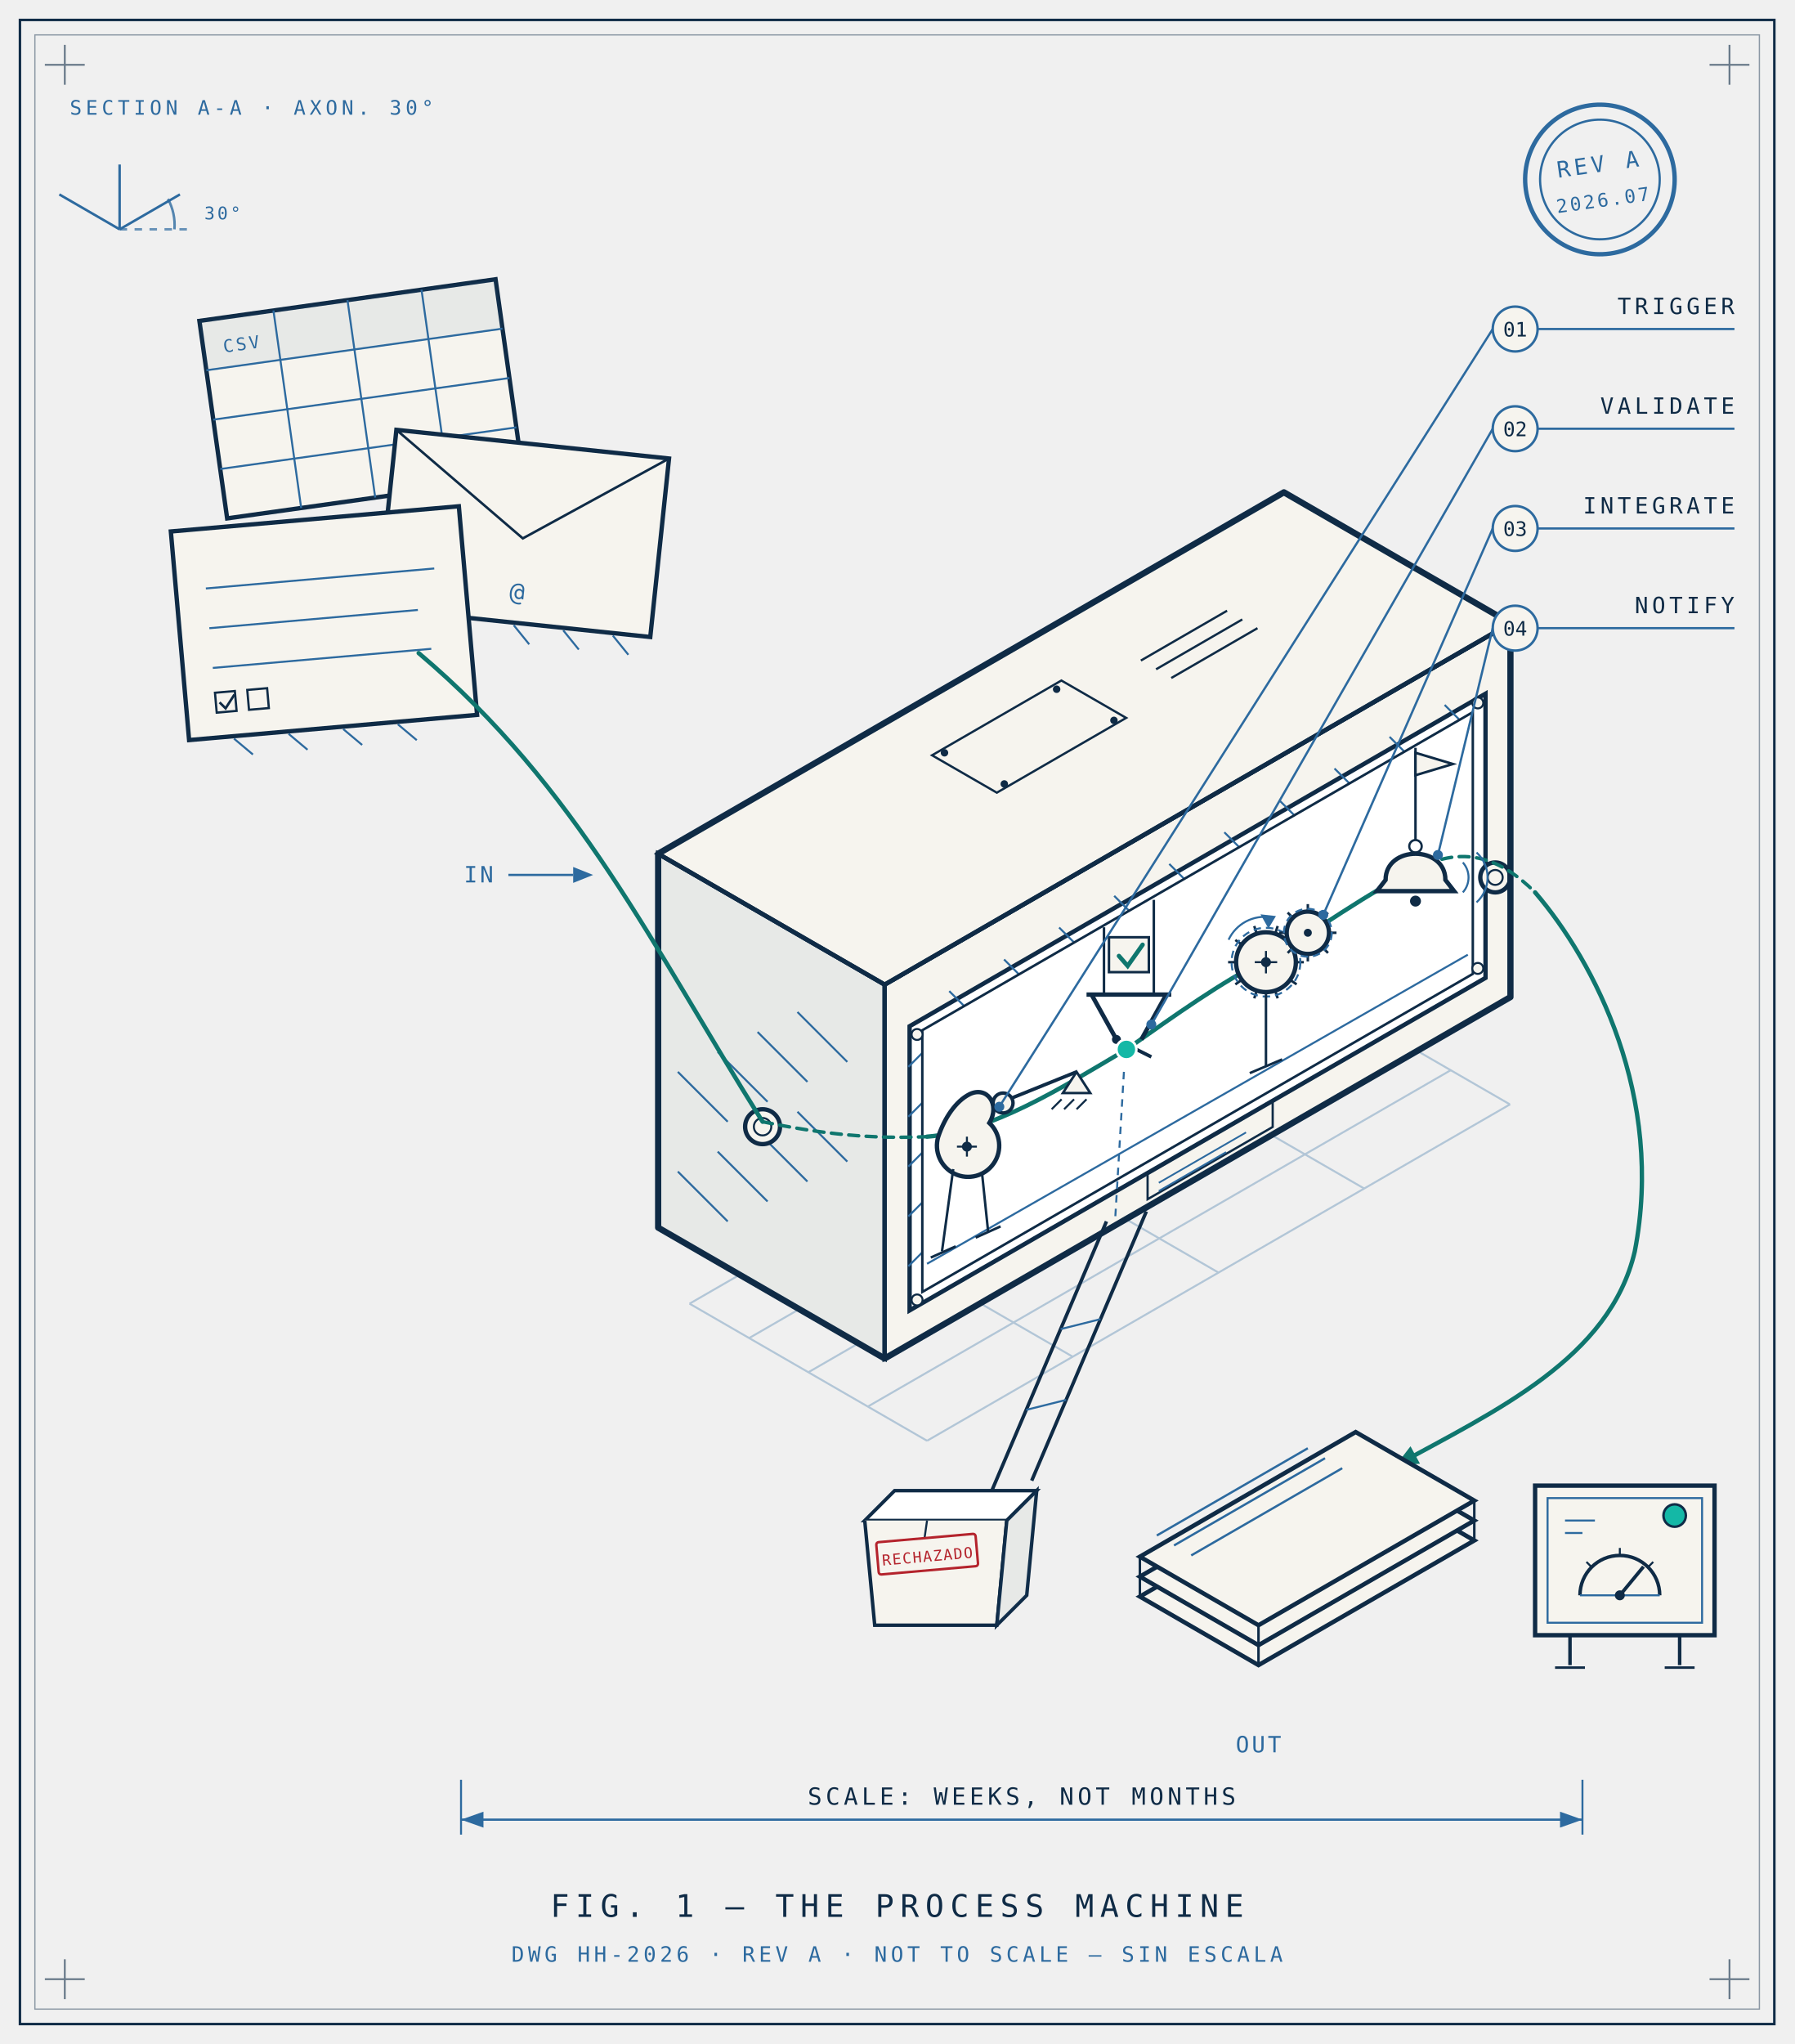
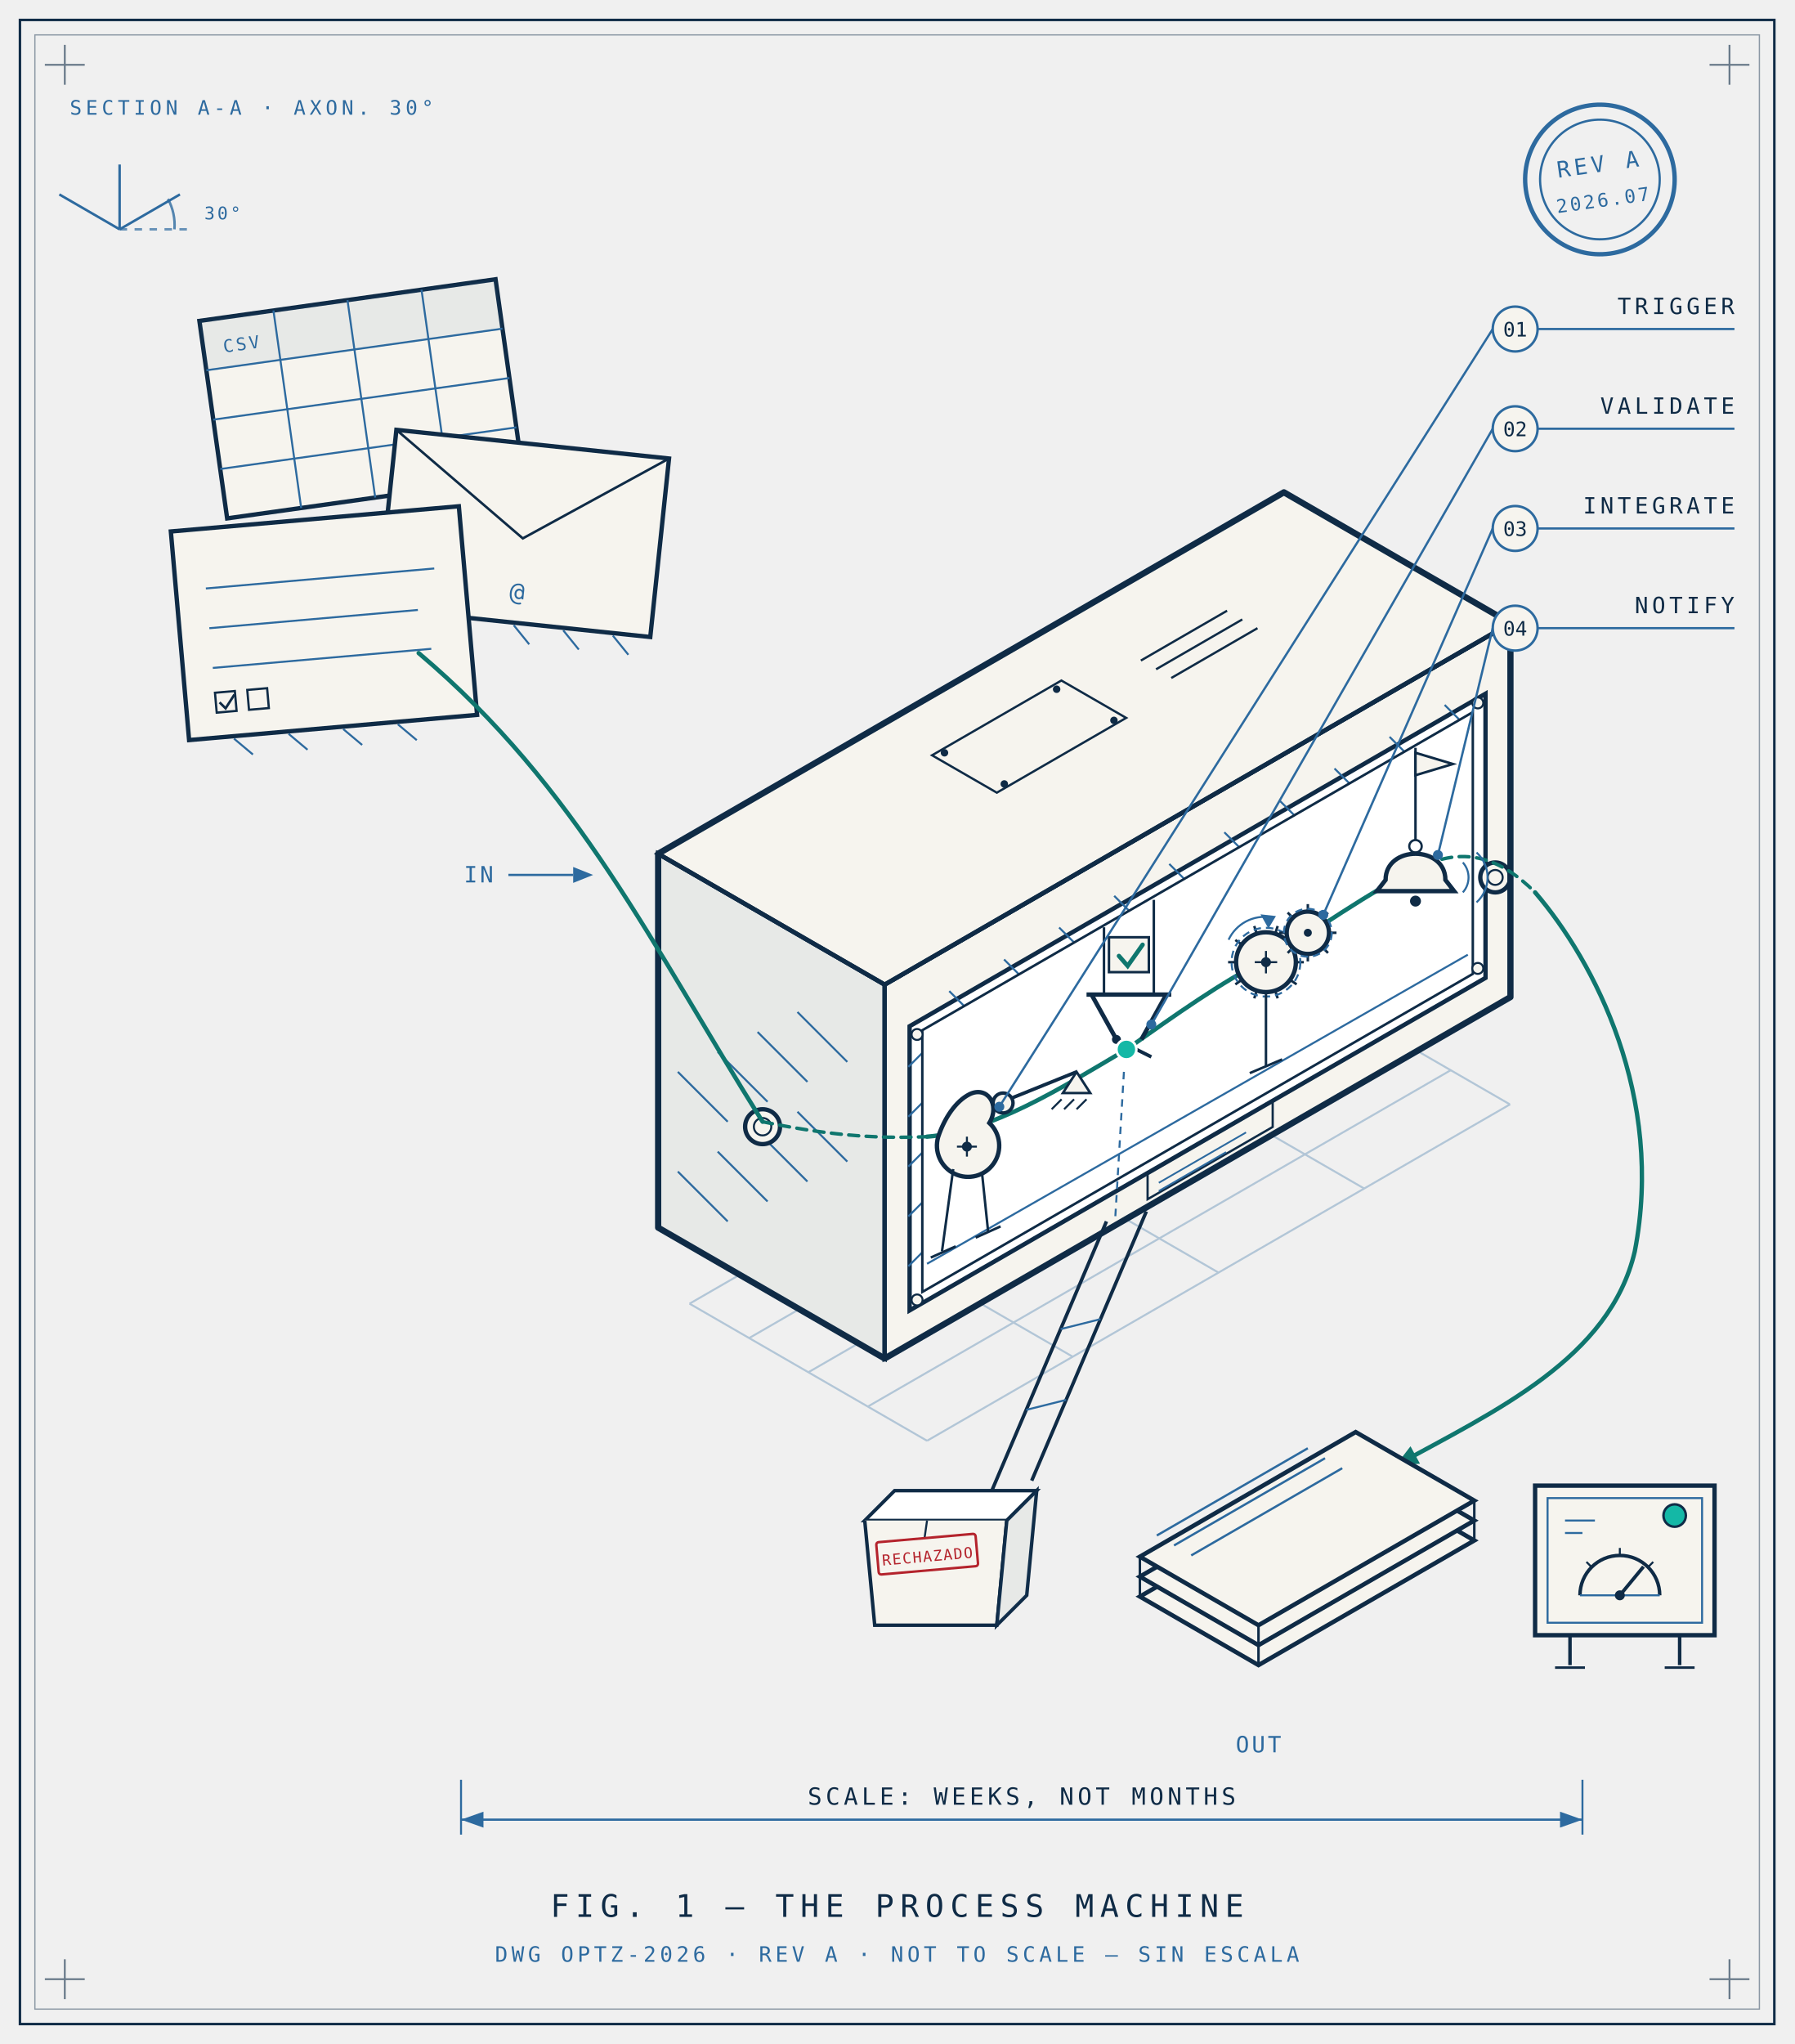
<svg xmlns="http://www.w3.org/2000/svg" viewBox="0 0 720 820" font-family="IBM Plex Mono, monospace" role="img" aria-labelledby="hbT hbD">
  <style>#hb-fig1 path,#hb-fig1 line,#hb-fig1 rect,#hb-fig1 circle,#hb-fig1 polygon{vector-effect:non-scaling-stroke}</style>
  <g id="hb-fig1">
    <g fill="none" stroke="#0F2B46">
      <rect x="8" y="8" width="704" height="804" stroke-width="1" />
      <rect x="14" y="14" width="692" height="792" stroke-width="0.5" opacity="0.45" />
      <path stroke-width="0.75" opacity="0.6" d="M18 26H34M26 18V34 M686 26H702M694 18V34 M18 794H34M26 786V802 M686 794H702M694 786V802" />
    </g>
    <text x="28" y="46" font-size="8" fill="#2D6A9F" letter-spacing="1.6">SECTION A-A · AXON. 30°</text>
    <g fill="none" stroke="#2D6A9F" stroke-width="1">
      <path d="M48 92V66 M48 92L72.2 78 M48 92L23.8 78" />
      <path d="M48 92H78" stroke-dasharray="3 3" opacity="0.7" />
      <path d="M70 92A22 22 0 0 0 67.4 79.8" opacity="0.8" />
    </g>
    <text x="82" y="88" font-size="7" fill="#2D6A9F" letter-spacing="1">30°</text>
    <g transform="rotate(-8 642 72)">
      <circle cx="642" cy="72" r="30" fill="none" stroke="#2D6A9F" stroke-width="1.75" />
      <circle cx="642" cy="72" r="24" fill="none" stroke="#2D6A9F" stroke-width="0.9" />
      <text x="642" y="69" font-size="9" fill="#2D6A9F" text-anchor="middle" letter-spacing="1.5">REV A</text>
      <text x="642" y="83" font-size="7.5" fill="#2D6A9F" text-anchor="middle" letter-spacing="1">2026.07</text>
    </g>
    <g stroke="#2D6A9F" stroke-width="0.8" opacity="0.32" fill="none">
      <path d="M372 578L606 443 M348.2 564.3L582.2 429.3 M324.4 550.5L558.4 415.5 M300.6 536.8L534.6 401.8 M276.7 523L510.7 388" />
      <path d="M372 578L276.7 523 M430.5 544.3L335.2 489.3 M488.9 510.5L393.6 455.5 M547.4 476.8L452.1 421.8 M605.8 443L510.5 388" />
    </g>
    <g class="ill-draw">
      <g transform="rotate(-8 145 160)">
        <rect x="85" y="120" width="120" height="80" fill="#F6F4EE" stroke="#0F2B46" stroke-width="1.75" />
        <rect x="85" y="120" width="120" height="20" fill="#2D6A9F" opacity="0.08" />
        <path d="M85 140H205 M85 160H205 M85 180H205 M115 120V200 M145 120V200 M175 120V200" fill="none" stroke="#2D6A9F" stroke-width="0.8" />
        <text x="93" y="134" font-size="7" fill="#2D6A9F" letter-spacing="1">CSV</text>
      </g>
      <g transform="rotate(6 210 214)">
        <rect x="155" y="178" width="110" height="72" fill="#F6F4EE" stroke="#0F2B46" stroke-width="1.75" />
        <path d="M155 178L210 216L265 178" fill="none" stroke="#0F2B46" stroke-width="1" />
        <text x="210" y="241" font-size="10" fill="#2D6A9F" text-anchor="middle">@</text>
        <path d="M250 251l7 7 M230 251l7 7 M210 251l7 7" stroke="#2D6A9F" stroke-width="0.8" />
      </g>
      <g transform="rotate(-5 130 250)">
        <rect x="72" y="208" width="116" height="84" fill="#F6F4EE" stroke="#0F2B46" stroke-width="1.75" />
        <path d="M84 232H176 M84 248H168 M84 264H172" fill="none" stroke="#2D6A9F" stroke-width="0.8" />
        <rect x="84" y="274" width="8" height="8" fill="none" stroke="#0F2B46" stroke-width="0.9" />
        <rect x="97" y="274" width="8" height="8" fill="none" stroke="#0F2B46" stroke-width="0.9" />
        <path d="M85.5 278l2.2 2.6 4-5.2" fill="none" stroke="#0F2B46" stroke-width="1" />
        <path d="M90 293l7 7 M112 293l7 7 M134 293l7 7 M156 293l7 7" stroke="#2D6A9F" stroke-width="0.8" />
      </g>
    </g>
    <text x="198" y="354" font-size="9" fill="#2D6A9F" text-anchor="end" letter-spacing="1">IN</text>
    <path d="M204 351H230" stroke="#2D6A9F" stroke-width="0.9" />
    <polygon points="238,351 230,347.8 230,354.2" fill="#2D6A9F" />
    <g class="ill-draw">
      <path d="M355 545L606.1 400L606.1 250L355 395Z" fill="#F6F4EE" stroke="#0F2B46" stroke-width="1.75" />
      <path d="M355 545L264.1 492.5L264.1 342.5L355 395Z" fill="#F6F4EE" stroke="#0F2B46" stroke-width="1.75" />
      <path d="M355 395L606.1 250L515.2 197.5L264.1 342.5Z" fill="#F6F4EE" stroke="#0F2B46" stroke-width="1.75" />
      <path d="M355 545L264.1 492.5L264.1 342.5L355 395Z" fill="#2D6A9F" opacity="0.08" stroke="none" />
      <path d="M272 470l20 20 M288 462l20 20 M304 454l20 20 M320 446l20 20 M272 430l20 20 M288 422l20 20 M304 414l20 20 M320 406l20 20" stroke="#2D6A9F" stroke-width="0.8" fill="none" />
      <path d="M400 318L451.9 288L425.9 273L374 303Z" fill="none" stroke="#0F2B46" stroke-width="0.9" />
      <circle cx="403" cy="314.5" r="1.5" fill="#0F2B46" />
      <circle cx="447" cy="289" r="1.5" fill="#0F2B46" />
      <circle cx="424" cy="276.5" r="1.5" fill="#0F2B46" />
      <circle cx="379" cy="302" r="1.5" fill="#0F2B46" />
      <path d="M470 272L504.6 252 M463.9 268.5L498.5 248.5 M457.8 265L492.4 245" stroke="#0F2B46" stroke-width="0.9" fill="none" />
      <path d="M365 525.7L596.1 392.3L596.1 278.3L365 411.7Z" fill="#FFFFFF" stroke="#0F2B46" stroke-width="1.75" />
      <g stroke="#2D6A9F" stroke-width="0.8" fill="none">
        <path d="M380.9 397.6l6 6 M402.9 384.9l6 6 M425 372.1l6 6 M447.1 359.4l6 6 M469.2 346.6l6 6 M491.3 333.9l6 6 M513.4 321.1l6 6 M535.5 308.3l6 6 M557.6 295.6l6 6 M579.7 282.8l6 6" />
        <path d="M364.5 428l6-6 M364.5 448l6-6 M364.5 468l6-6 M364.5 488l6-6 M364.5 508l6-6" />
      </g>
      <path d="M370.1 518.3L591 390.7L591 285.7L370.1 413.3Z" fill="#FFFFFF" stroke="#0F2B46" stroke-width="1" />
      <circle cx="368" cy="521.5" r="2.2" fill="#F6F4EE" stroke="#0F2B46" stroke-width="0.8" />
      <circle cx="593" cy="388.5" r="2.2" fill="#F6F4EE" stroke="#0F2B46" stroke-width="0.8" />
      <circle cx="593" cy="282" r="2.2" fill="#F6F4EE" stroke="#0F2B46" stroke-width="0.8" />
      <circle cx="368" cy="415" r="2.2" fill="#F6F4EE" stroke="#0F2B46" stroke-width="0.8" />
      <path d="M372 507L589 383" stroke="#2D6A9F" stroke-width="0.8" fill="none" />
      <path d="M460.5 481.1L510.7 452.1L510.7 442.1L460.5 471.1Z" fill="#F6F4EE" stroke="#0F2B46" stroke-width="0.9" />
      <path d="M465 474.5L500 454.3 M465 477.8L492 462.2" stroke="#2D6A9F" stroke-width="0.7" fill="none" />
      <circle cx="306" cy="452" r="7" fill="#F6F4EE" stroke="#0F2B46" stroke-width="1.75" />
      <circle cx="306" cy="452" r="3.5" fill="none" stroke="#0F2B46" stroke-width="0.8" />
      <circle cx="600" cy="352" r="6" fill="#F6F4EE" stroke="#0F2B46" stroke-width="1.75" />
      <circle cx="600" cy="352" r="3" fill="none" stroke="#0F2B46" stroke-width="0.8" />
      <path d="M355 545L606.1 400L606.1 250L515.2 197.5L264.1 342.5L264.1 492.5Z" fill="none" stroke="#0F2B46" stroke-width="2.5" stroke-linejoin="round" />
      <path d="M355 545V395 M355 395L606.1 250 M355 395L264.1 342.5" fill="none" stroke="#0F2B46" stroke-width="1.75" />
    </g>
    <path id="hb-flow-path" data-role="flow-motion" fill="none" stroke="none" d="M168 262C232 316 262 380 306 450C330 455 350 457 372 456C398 454 425 437 452 421C472 407 490 394 508 385C528 374 548 358 572 347C588 340 602 344 616 358C640 386 668 440 656 502C646 545 600 566 560 588" />
    <g fill="none" stroke="#0F766E" stroke-linecap="round">
      <path class="ill-draw" stroke-width="1.75" d="M168 262C232 316 262 380 306 450" />
      <path class="ill-draw" stroke-width="1.4" stroke-dasharray="4 3" d="M306 450C330 455 350 457 372 456" />
      <path class="ill-draw" stroke-width="1.75" d="M372 456C398 454 425 437 452 421C472 407 490 394 508 385C528 374 548 358 572 347" />
      <path class="ill-draw" stroke-width="1.4" stroke-dasharray="4 3" d="M572 347C588 340 602 344 616 358" />
      <path class="ill-draw" stroke-width="1.75" d="M616 358C640 386 668 440 656 502C646 545 600 566 560 588" />
    </g>
    <polygon points="560,588 566,580.2 569.8,587.2" fill="#0F766E" />
    <g class="ill-draw">
      <circle cx="388" cy="460" r="8.5" fill="none" stroke="#2D6A9F" stroke-width="0.8" stroke-dasharray="3 2" />
      <path d="M376.5 456A12.5 12.5 0 1 0 397 450.5C401.5 443 396 435.5 389 439C383.5 441.8 379 448.5 376.5 456Z" fill="#F6F4EE" stroke="#0F2B46" stroke-width="1.75" />
      <circle cx="388" cy="460" r="2" fill="#0F2B46" />
      <path d="M384 460H392 M388 456V464" stroke="#0F2B46" stroke-width="0.8" fill="none" />
      <circle cx="402.5" cy="442.5" r="4" fill="#F6F4EE" stroke="#0F2B46" stroke-width="1.4" />
      <path d="M406 440.5L432 430" stroke="#0F2B46" stroke-width="1.4" fill="none" />
      <path d="M432 430L426.5 438.5H437.5Z" fill="#F6F4EE" stroke="#0F2B46" stroke-width="1" />
      <path d="M426 441l-4 4 M431 441l-4 4 M436 441l-4 4" stroke="#0F2B46" stroke-width="0.8" fill="none" />
      <path d="M382.5 469L378 502 M394 470L396.5 494" stroke="#0F2B46" stroke-width="1" fill="none" />
      <path d="M373.5 504.5L383.5 500 M391.5 496.5L401.5 492" stroke="#0F2B46" stroke-width="1" fill="none" />
      <path d="M443 399V372 M463 399V361" stroke="#0F2B46" stroke-width="1" fill="none" />
      <path d="M436 399H470" stroke="#0F2B46" stroke-width="1.75" fill="none" />
      <path d="M438 399L448 417 M468 399L458 417" stroke="#0F2B46" stroke-width="1.75" fill="none" />
      <path d="M448 417L462 424" stroke="#0F2B46" stroke-width="1.4" fill="none" />
      <circle cx="448" cy="417" r="1.8" fill="#0F2B46" />
      <rect x="445" y="376" width="16" height="14" fill="#F6F4EE" stroke="#0F2B46" stroke-width="1" />
      <path d="M449 383.5L452.5 387.5L458.5 379" fill="none" stroke="#0F766E" stroke-width="1.75" stroke-linecap="round" />
      <path d="M451 430L447.5 489" stroke="#2D6A9F" stroke-width="0.8" stroke-dasharray="3 2.5" fill="none" />
      <circle cx="508" cy="386" r="12" fill="#F6F4EE" stroke="#0F2B46" stroke-width="1.75" />
      <path d="M520 386L523.2 386 M517.7 378.9L520.3 377.1 M511.7 374.6L512.7 371.5 M504.3 374.6L503.3 371.5 M498.3 378.9L495.7 377.1 M496 386L492.8 386 M498.3 393.1L495.7 394.9 M504.3 397.4L503.3 400.5 M511.7 397.4L512.7 400.5 M517.7 393.1L520.3 394.9" stroke="#0F2B46" stroke-width="1" fill="none" />
      <circle cx="508" cy="386" r="13.8" fill="none" stroke="#2D6A9F" stroke-width="0.8" stroke-dasharray="3 2" />
      <circle cx="508" cy="386" r="2" fill="#0F2B46" />
      <path d="M503.5 386H512.5 M508 381.5V390.5" stroke="#0F2B46" stroke-width="0.8" fill="none" />
      <circle cx="524.8" cy="374.2" r="8.5" fill="#F6F4EE" stroke="#0F2B46" stroke-width="1.75" />
      <path d="M533.3 374.2L536.3 374.2 M530.8 368.2L532.9 366.1 M524.8 365.7L524.8 362.7 M518.8 368.2L516.7 366.1 M516.3 374.2L513.3 374.2 M518.8 380.2L516.7 382.3 M524.8 382.7L524.8 385.7 M530.8 380.2L532.9 382.3" stroke="#0F2B46" stroke-width="1" fill="none" />
      <circle cx="524.8" cy="374.2" r="9.6" fill="none" stroke="#2D6A9F" stroke-width="0.8" stroke-dasharray="3 2" />
      <circle cx="524.8" cy="374.2" r="1.6" fill="#0F2B46" />
      <path d="M493 377A16 16 0 0 1 510 368" fill="none" stroke="#2D6A9F" stroke-width="0.8" />
      <polygon points="512,367.5 505.8,366.8 509,372.5" fill="#2D6A9F" />
      <path d="M508 398V428" stroke="#0F2B46" stroke-width="1" fill="none" />
      <path d="M501.5 430.5L514.5 425" stroke="#0F2B46" stroke-width="1" fill="none" />
      <path d="M568 337V300" stroke="#0F2B46" stroke-width="1" fill="none" />
      <path d="M568 302L583 306.5L568 311Z" fill="#F6F4EE" stroke="#0F2B46" stroke-width="1" />
      <path d="M556 353C556 339 580 339 580 353L583.5 357.5H552.5Z" fill="#F6F4EE" stroke="#0F2B46" stroke-width="1.75" />
      <circle cx="568" cy="339.5" r="2.5" fill="none" stroke="#0F2B46" stroke-width="0.9" />
      <circle cx="568" cy="361.5" r="2.2" fill="#0F2B46" />
      <path d="M587 346a9 9 0 0 1 0 12 M592.5 342a13.5 13.5 0 0 1 0 20" fill="none" stroke="#2D6A9F" stroke-width="0.8" />
    </g>
    <g class="ill-draw">
      <path d="M444 490L398 598 M460 486L414 594" stroke="#0F2B46" stroke-width="1.4" fill="none" />
      <path d="M425.6 533.2L441.6 529.2 M411.8 565.6L427.8 561.6" stroke="#2D6A9F" stroke-width="0.8" fill="none" />
      <path d="M359 598L416 598L404 610L347 610Z" fill="#FFFFFF" stroke="#0F2B46" stroke-width="1.4" />
      <path d="M347 610L351 652L400 652L404 610" fill="#F6F4EE" stroke="#0F2B46" stroke-width="1.4" />
      <path d="M404 610L416 598L412 640L400 652Z" fill="#F6F4EE" stroke="#0F2B46" stroke-width="1.4" />
      <path d="M404 610L416 598L412 640L400 652Z" fill="#2D6A9F" opacity="0.08" stroke="none" />
      <path d="M372 610L371 617" stroke="#0F2B46" stroke-width="0.8" fill="none" />
      <g transform="rotate(-5 372 623)">
        <rect x="352" y="617" width="40" height="13" rx="1" fill="#F6F4EE" stroke="#B4232C" stroke-width="1" />
        <text x="372" y="626.5" font-size="6" fill="#B4232C" text-anchor="middle" letter-spacing="0.5">RECHAZADO</text>
      </g>
    </g>
    <g class="ill-draw">
      <path d="M505 668L591.6 618L544 590.5L457.4 640.5Z" fill="#F6F4EE" stroke="#0F2B46" stroke-width="1.75" />
      <path d="M505 660L591.6 610L544 582.5L457.4 632.5Z" fill="#F6F4EE" stroke="#0F2B46" stroke-width="1.75" />
      <path d="M505 652L591.6 602L544 574.5L457.4 624.5Z" fill="#F6F4EE" stroke="#0F2B46" stroke-width="1.75" />
      <path d="M505 668V652 M591.6 618V602 M457.4 640.5V624.5" stroke="#0F2B46" stroke-width="1" fill="none" />
      <path d="M478 624L538.6 589 M471.1 620L531.7 585 M464.2 616L524.8 581" stroke="#2D6A9F" stroke-width="0.9" fill="none" />
      <path d="M630 656V668 M674 656V668" stroke="#0F2B46" stroke-width="1.4" fill="none" />
      <path d="M624 669H636 M668 669H680" stroke="#0F2B46" stroke-width="1" fill="none" />
      <rect x="616" y="596" width="72" height="60" fill="#F6F4EE" stroke="#0F2B46" stroke-width="1.75" />
      <rect x="621" y="601" width="62" height="50" fill="none" stroke="#2D6A9F" stroke-width="0.8" />
      <path d="M634 640A16 16 0 0 1 666 640" fill="none" stroke="#0F2B46" stroke-width="1.4" />
      <path d="M634 640H666" stroke="#2D6A9F" stroke-width="0.8" fill="none" />
      <path d="M638.7 628.7L636.6 626.6 M650 624V621 M661.3 628.7L663.4 626.6" stroke="#0F2B46" stroke-width="0.8" fill="none" />
      <path d="M650 640L659.5 628.5" stroke="#0F2B46" stroke-width="1.4" fill="none" />
      <circle cx="650" cy="640" r="2" fill="#0F2B46" />
      <path d="M628 610H640 M628 615H635" stroke="#2D6A9F" stroke-width="0.8" fill="none" />
    </g>
    <circle class="ill-live" cx="672" cy="608" r="4.5" fill="#14B8A6" stroke="#0F2B46" stroke-width="1" />
    <text x="505" y="703" font-size="9" fill="#2D6A9F" text-anchor="middle" letter-spacing="1">OUT</text>
    <g class="ill-draw" stroke="#2D6A9F" stroke-width="0.9" fill="none">
      <path d="M401 444L599 132 M617 132H696" />
      <path d="M462 411L599 172 M617 172H696" />
      <path d="M531 367L599 212 M617 212H696" />
      <path d="M577 343L599 252 M617 252H696" />
    </g>
    <circle cx="401" cy="444" r="2" fill="#2D6A9F" />
    <circle cx="462" cy="411" r="2" fill="#2D6A9F" />
    <circle cx="531" cy="367" r="2" fill="#2D6A9F" />
    <circle cx="577" cy="343" r="2" fill="#2D6A9F" />
    <g fill="#F6F4EE" stroke="#2D6A9F" stroke-width="1">
      <circle cx="608" cy="132" r="9" />
      <circle cx="608" cy="172" r="9" />
      <circle cx="608" cy="212" r="9" />
      <circle cx="608" cy="252" r="9" />
    </g>
    <g font-size="8" fill="#0F2B46" text-anchor="middle">
      <text x="608" y="135">01</text>
      <text x="608" y="175">02</text>
      <text x="608" y="215">03</text>
      <text x="608" y="255">04</text>
    </g>
    <g font-size="9" fill="#0F2B46" text-anchor="end" letter-spacing="1.5">
      <text x="696" y="126">TRIGGER</text>
      <text x="696" y="166">VALIDATE</text>
      <text x="696" y="206">INTEGRATE</text>
      <text x="696" y="246">NOTIFY</text>
    </g>
    <g class="ill-draw">
      <path d="M185 714V736 M635 714V736" stroke="#2D6A9F" stroke-width="0.8" fill="none" />
      <path d="M185 730H635" stroke="#2D6A9F" stroke-width="0.9" fill="none" />
      <polygon points="185,730 194,726.8 194,733.2" fill="#2D6A9F" />
      <polygon points="635,730 626,726.8 626,733.2" fill="#2D6A9F" />
    </g>
    <text x="410" y="724" font-size="9.5" fill="#0F2B46" text-anchor="middle" letter-spacing="1.5">SCALE: WEEKS, NOT MONTHS</text>
    <text x="360" y="769" font-size="12.5" fill="#0F2B46" text-anchor="middle" letter-spacing="2.5">FIG. 1 — THE PROCESS MACHINE</text>
-     <text x="360" y="787" font-size="8.5" fill="#2D6A9F" text-anchor="middle" letter-spacing="1.5">DWG HH-2026 · REV A · NOT TO SCALE — SIN ESCALA</text>
+     <text x="360" y="787" font-size="8.5" fill="#2D6A9F" text-anchor="middle" letter-spacing="1.5">DWG OPTZ-2026 · REV A · NOT TO SCALE — SIN ESCALA</text>
    <circle class="ill-live" data-role="flow-dot" cx="452" cy="421" r="4" fill="#14B8A6" stroke="#FFFFFF" stroke-width="1" />
  </g>
</svg>
